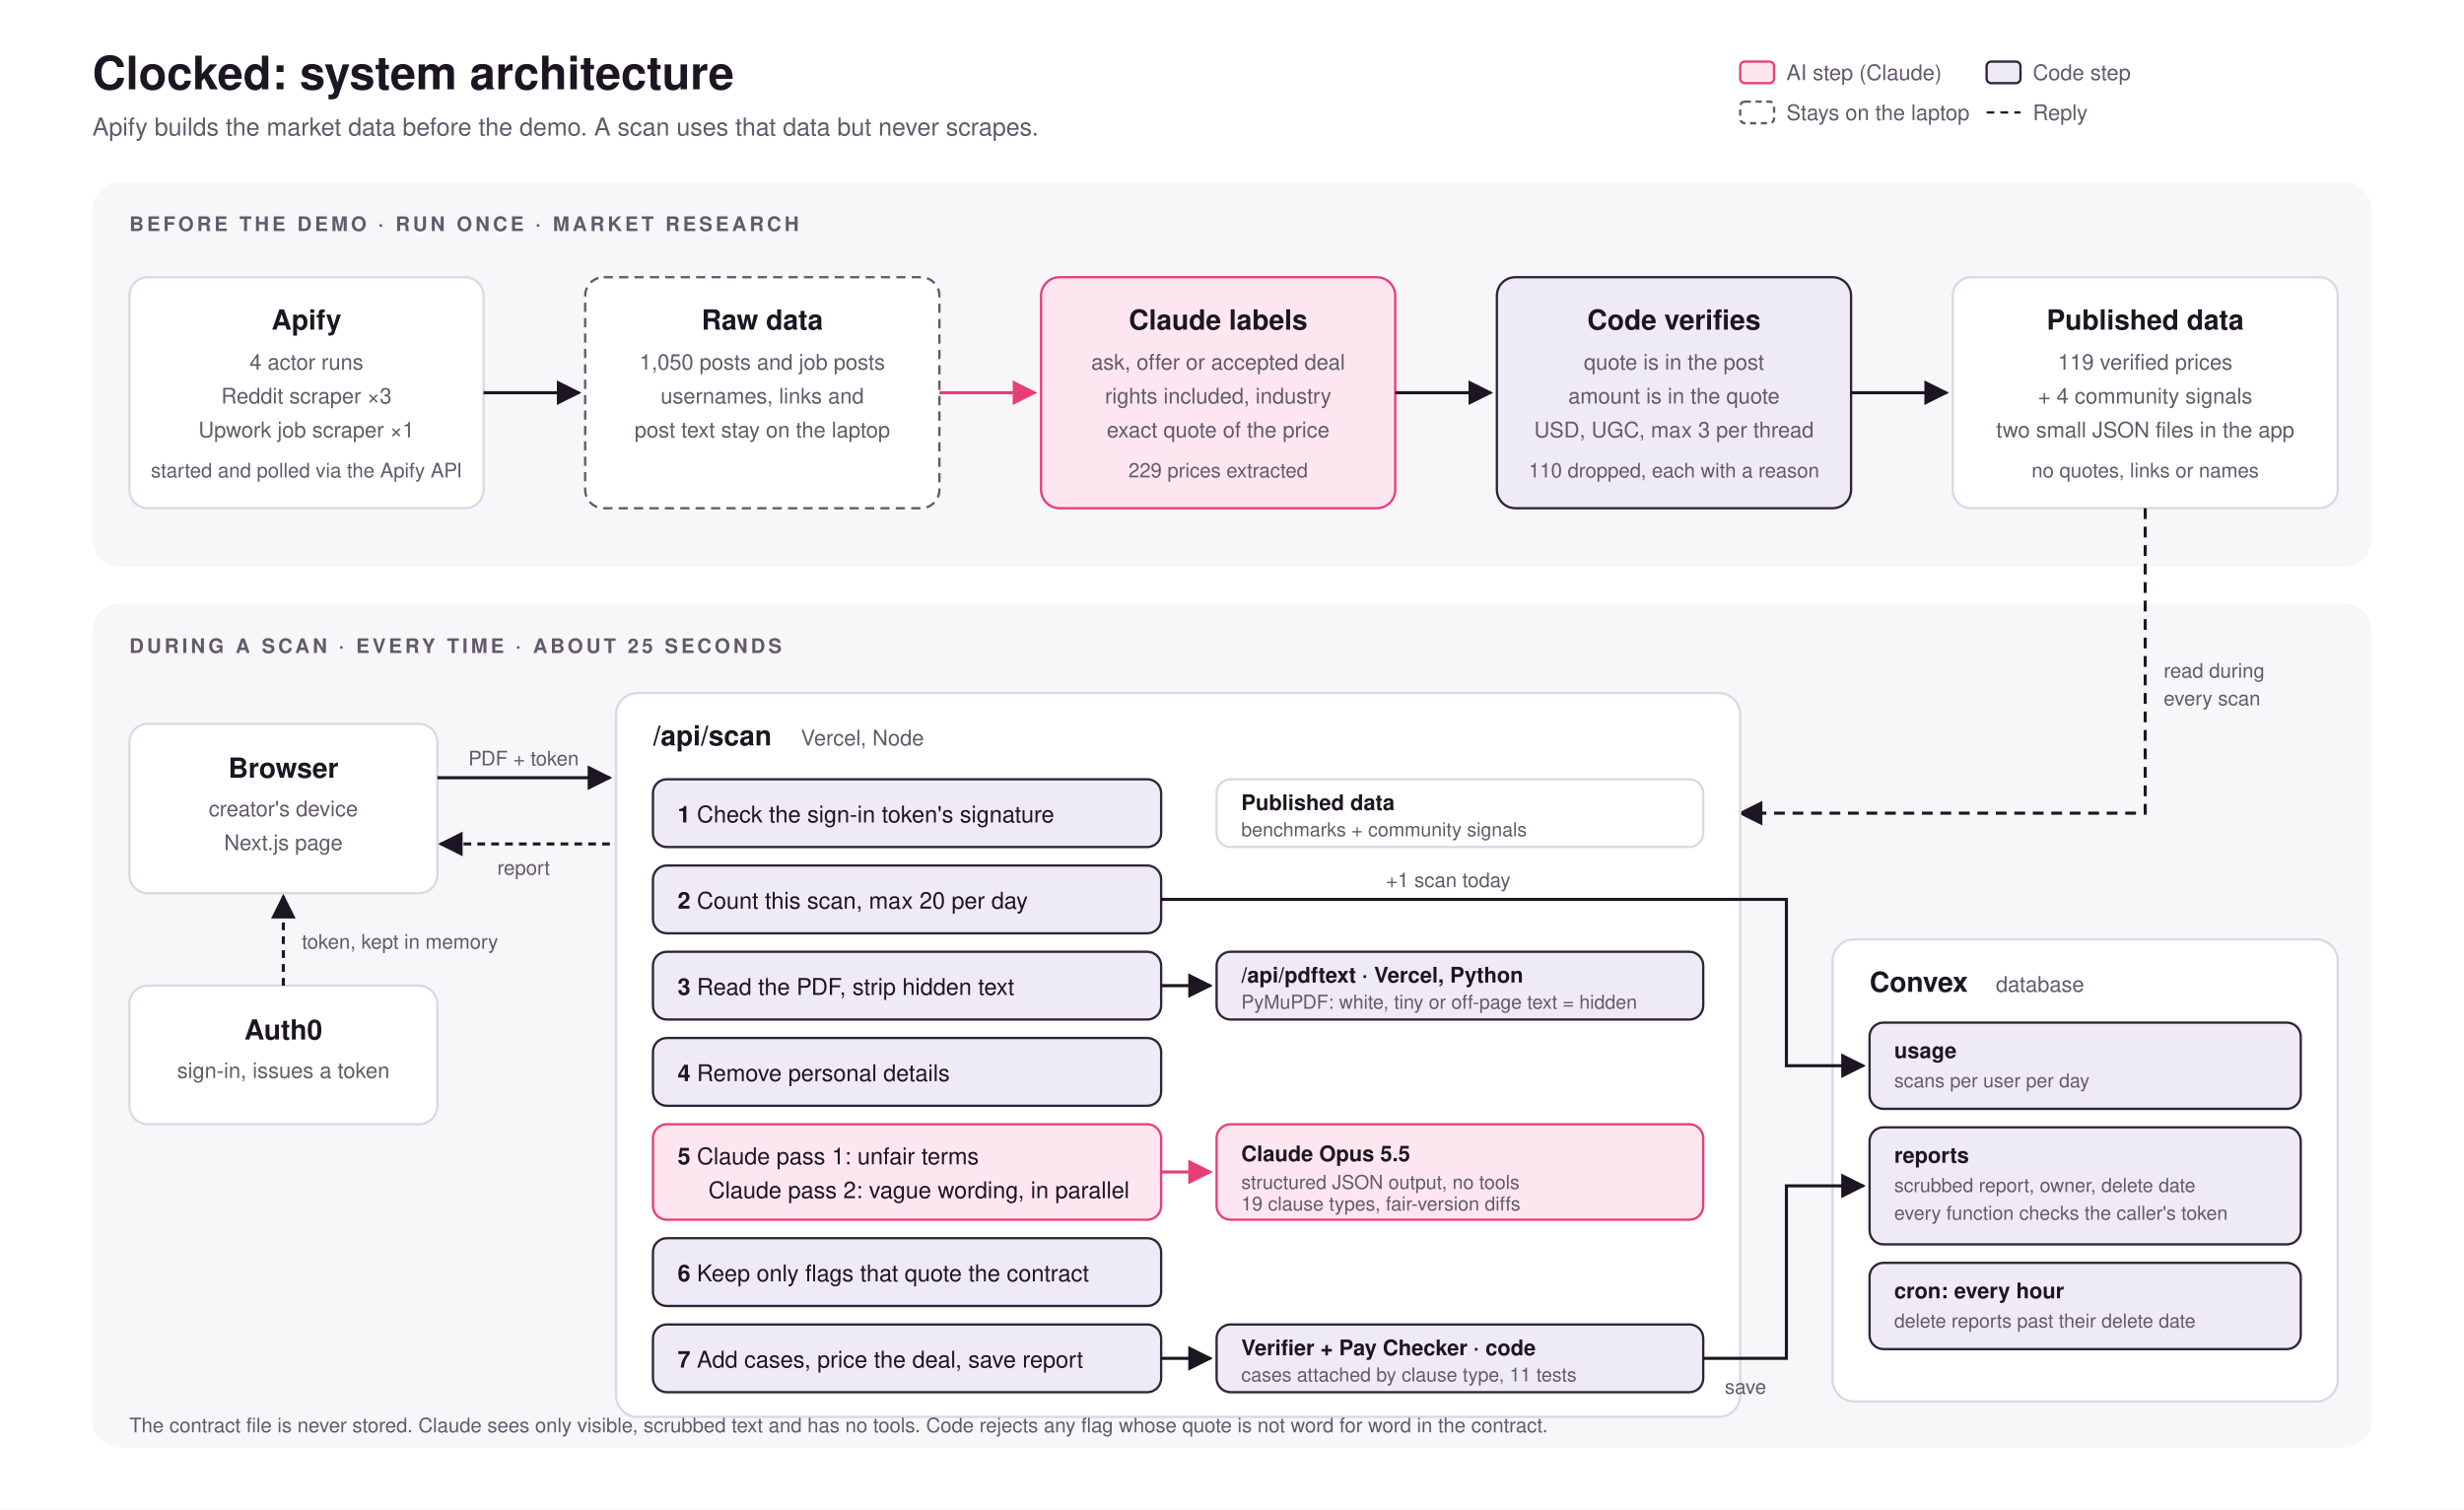
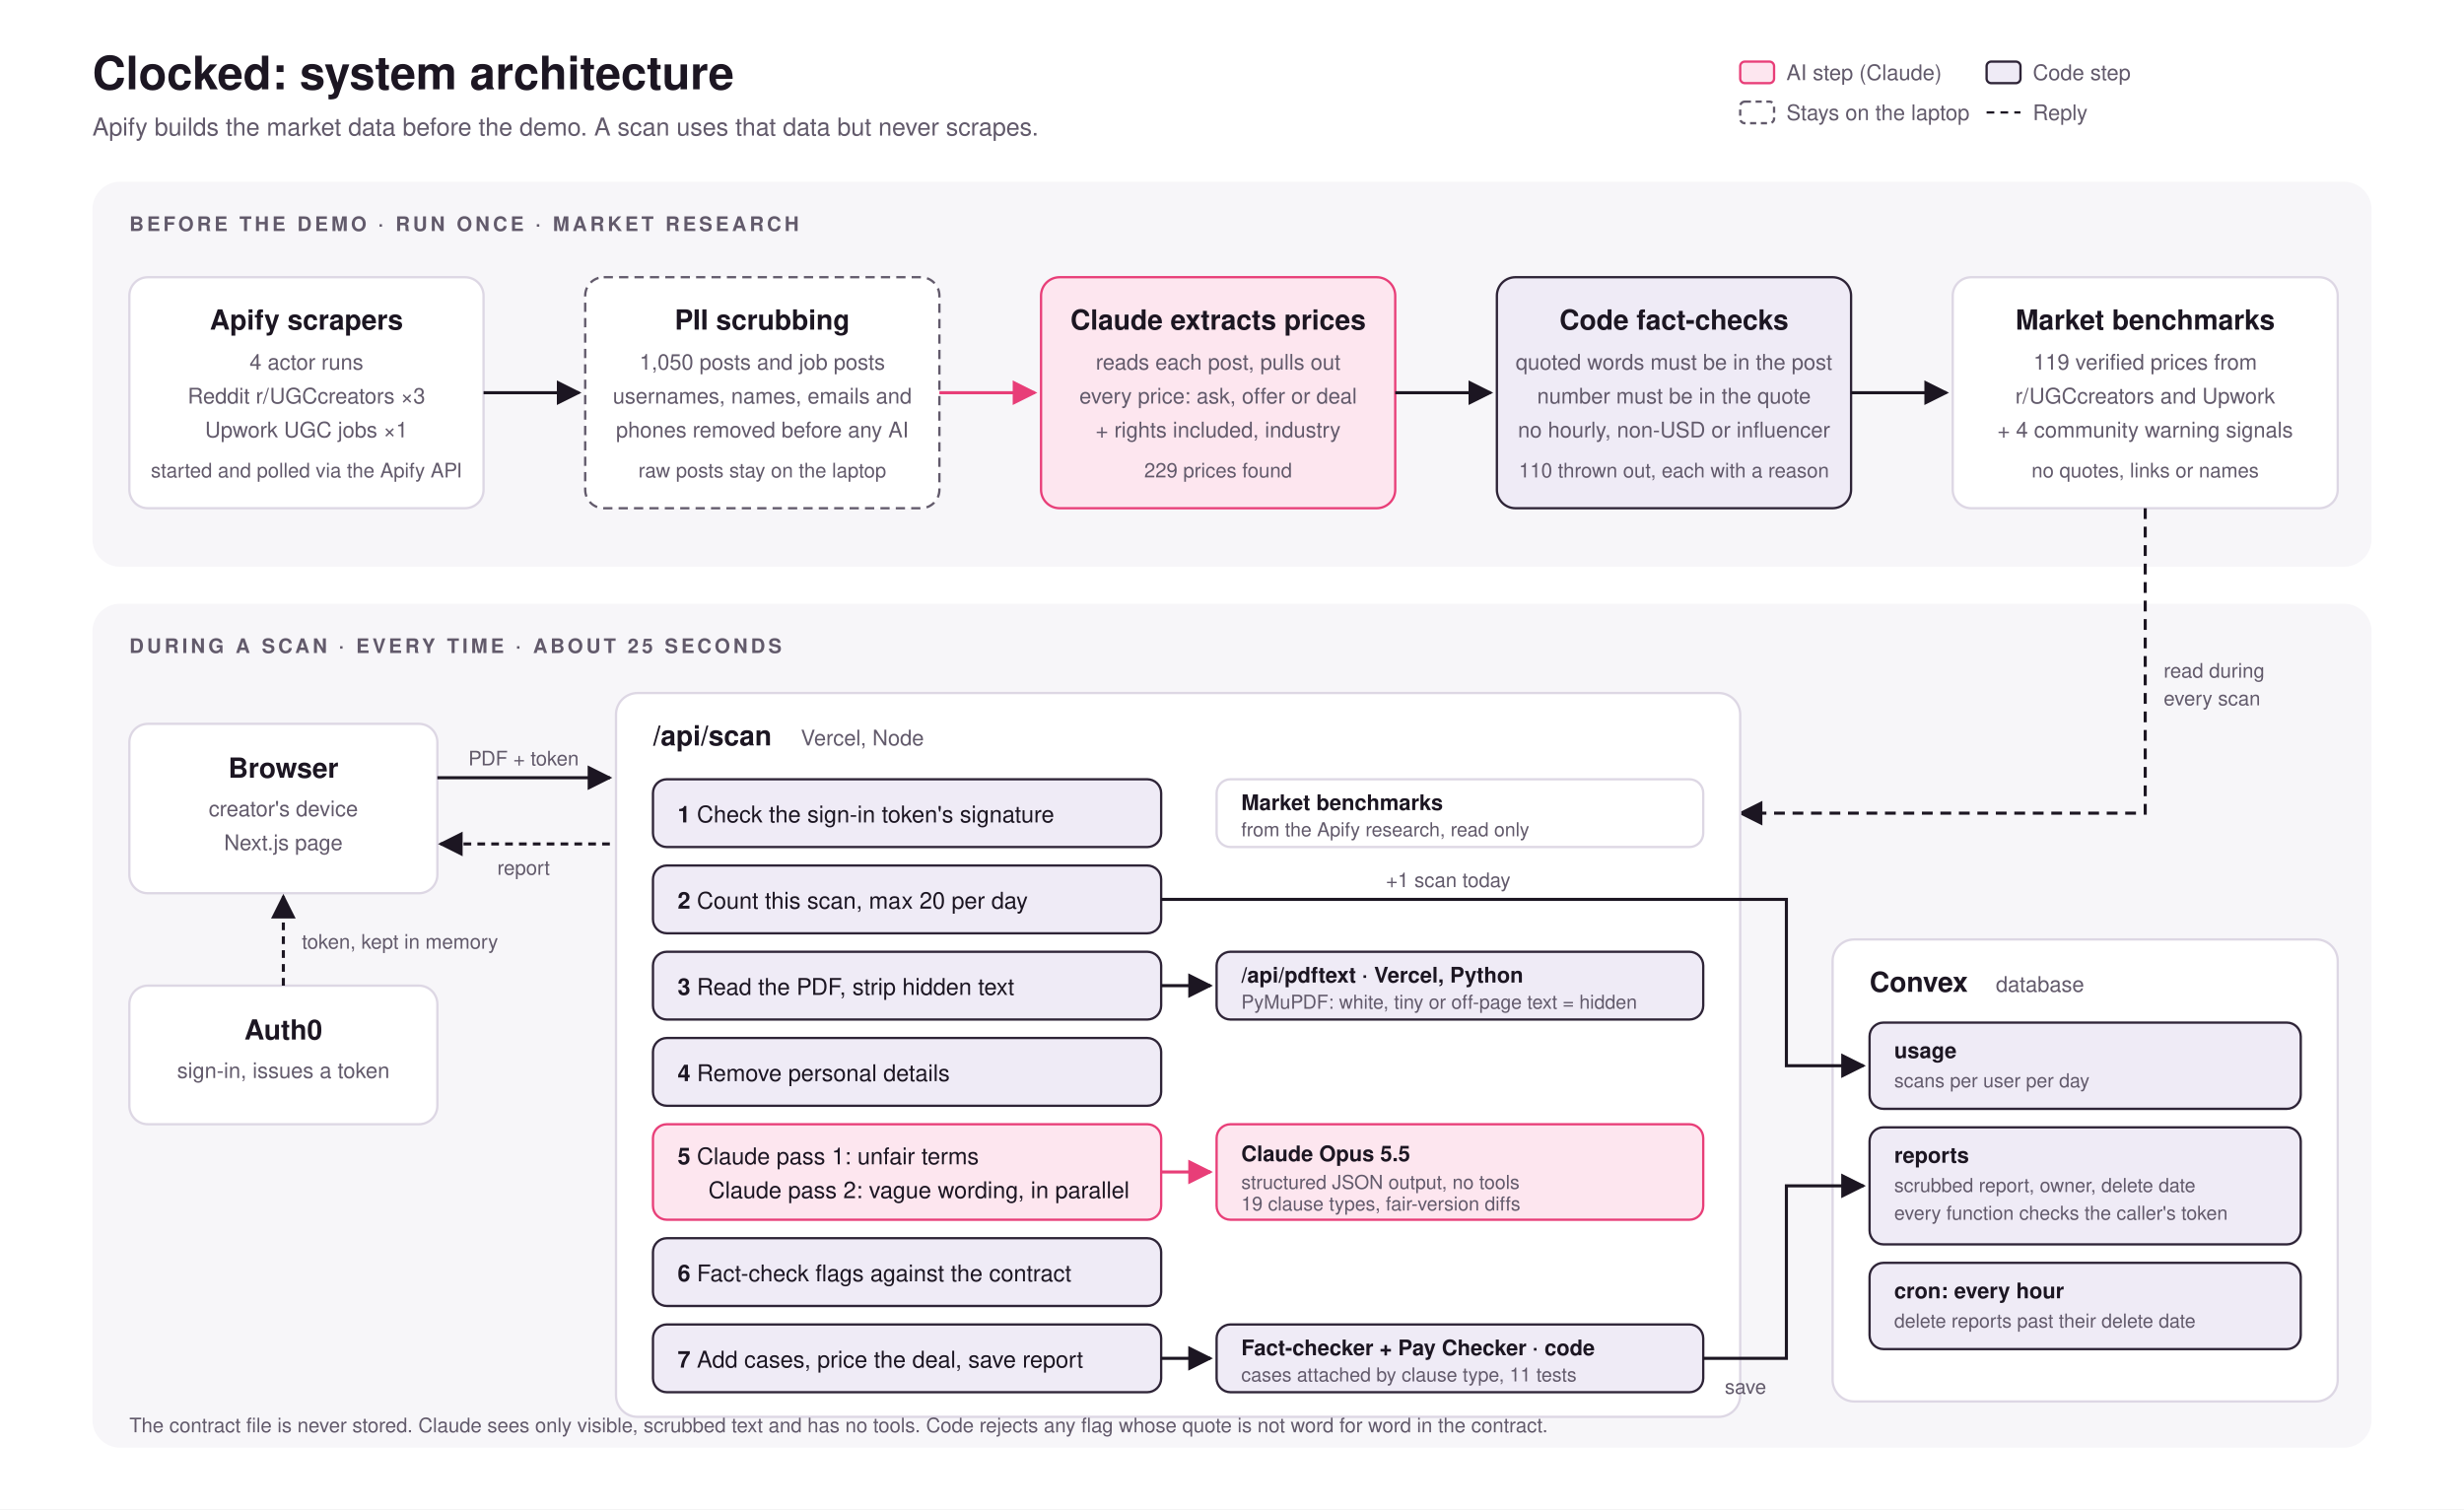
<svg xmlns="http://www.w3.org/2000/svg" width="1600" height="980" viewBox="0 0 1600 980" font-family="Helvetica, Arial, sans-serif">
  <defs>
    <marker id="ar" viewBox="0 0 10 10" refX="9" refY="5" markerWidth="8" markerHeight="8" orient="auto-start-reverse">
      <path d="M0 0 L10 5 L0 10 z" fill="#1c1622" />
    </marker>
    <marker id="arp" viewBox="0 0 10 10" refX="9" refY="5" markerWidth="8" markerHeight="8" orient="auto-start-reverse">
      <path d="M0 0 L10 5 L0 10 z" fill="#e83e78" />
    </marker>
  </defs>
  <rect width="1600" height="980" fill="#ffffff" />
  <text x="60" y="58" font-size="30" font-weight="700" fill="#1c1622">Clocked: system architecture</text>
  <text x="60" y="88" font-size="16" fill="#625a6b">Apify builds the market data before the demo. A scan uses that data but never scrapes.</text>
  <rect x="1130" y="40" width="22" height="14" rx="3" fill="#fde6ef" stroke="#e83e78" stroke-width="1.5" />
  <text x="1160" y="52" font-size="14" fill="#625a6b">AI step (Claude)</text>
  <rect x="1290" y="40" width="22" height="14" rx="3" fill="#efebf6" stroke="#2e2437" stroke-width="1.5" />
  <text x="1320" y="52" font-size="14" fill="#625a6b">Code step</text>
  <rect x="1130" y="66" width="22" height="14" rx="3" fill="#ffffff" stroke="#625a6b" stroke-width="1.5" stroke-dasharray="4 3" />
  <text x="1160" y="78" font-size="14" fill="#625a6b">Stays on the laptop</text>
  <line x1="1290" y1="73" x2="1312" y2="73" stroke="#1c1622" stroke-width="1.5" stroke-dasharray="5 4" />
  <text x="1320" y="78" font-size="14" fill="#625a6b">Reply</text>
  <rect x="60" y="118" width="1480" height="250" rx="18" fill="#f7f6f9" />
  <text x="84" y="150" font-size="13" font-weight="700" fill="#625a6b" letter-spacing="2">BEFORE THE DEMO · RUN ONCE · MARKET RESEARCH</text>
  <rect x="84" y="180" width="230" height="150" rx="12" fill="#ffffff" stroke="#ddd7e4" stroke-width="1.5" />
-   <text x="199" y="214" font-size="18" font-weight="700" fill="#1c1622" text-anchor="middle">Apify</text>
+   <text x="199" y="214" font-size="18" font-weight="700" fill="#1c1622" text-anchor="middle">Apify scrapers</text>
  <text x="199" y="240" font-size="14" fill="#625a6b" text-anchor="middle">4 actor runs</text>
-   <text x="199" y="262" font-size="14" fill="#625a6b" text-anchor="middle">Reddit scraper ×3</text>
-   <text x="199" y="284" font-size="14" fill="#625a6b" text-anchor="middle">Upwork job scraper ×1</text>
+   <text x="199" y="262" font-size="14" fill="#625a6b" text-anchor="middle">Reddit r/UGCcreators ×3</text>
+   <text x="199" y="284" font-size="14" fill="#625a6b" text-anchor="middle">Upwork UGC jobs ×1</text>
  <text x="199" y="310" font-size="13" fill="#625a6b" text-anchor="middle">started and polled via the Apify API</text>
  <line x1="314" y1="255" x2="376" y2="255" stroke="#1c1622" stroke-width="2" marker-end="url(#ar)" />
  <rect x="380" y="180" width="230" height="150" rx="12" fill="#ffffff" stroke="#625a6b" stroke-width="1.5" stroke-dasharray="6 4" />
-   <text x="495" y="214" font-size="18" font-weight="700" fill="#1c1622" text-anchor="middle">Raw data</text>
+   <text x="495" y="214" font-size="18" font-weight="700" fill="#1c1622" text-anchor="middle">PII scrubbing</text>
  <text x="495" y="240" font-size="14" fill="#625a6b" text-anchor="middle">1,050 posts and job posts</text>
-   <text x="495" y="262" font-size="14" fill="#625a6b" text-anchor="middle">usernames, links and</text>
-   <text x="495" y="284" font-size="14" fill="#625a6b" text-anchor="middle">post text stay on the laptop</text>
+   <text x="495" y="262" font-size="14" fill="#625a6b" text-anchor="middle">usernames, names, emails and</text>
+   <text x="495" y="284" font-size="14" fill="#625a6b" text-anchor="middle">phones removed before any AI</text>
+   <text x="495" y="310" font-size="13" fill="#625a6b" text-anchor="middle">raw posts stay on the laptop</text>
  <line x1="610" y1="255" x2="672" y2="255" stroke="#e83e78" stroke-width="2" marker-end="url(#arp)" />
  <rect x="676" y="180" width="230" height="150" rx="12" fill="#fde6ef" stroke="#e83e78" stroke-width="1.5" />
-   <text x="791" y="214" font-size="18" font-weight="700" fill="#1c1622" text-anchor="middle">Claude labels</text>
-   <text x="791" y="240" font-size="14" fill="#625a6b" text-anchor="middle">ask, offer or accepted deal</text>
-   <text x="791" y="262" font-size="14" fill="#625a6b" text-anchor="middle">rights included, industry</text>
-   <text x="791" y="284" font-size="14" fill="#625a6b" text-anchor="middle">exact quote of the price</text>
-   <text x="791" y="310" font-size="13" fill="#625a6b" text-anchor="middle">229 prices extracted</text>
+   <text x="791" y="214" font-size="18" font-weight="700" fill="#1c1622" text-anchor="middle">Claude extracts prices</text>
+   <text x="791" y="240" font-size="14" fill="#625a6b" text-anchor="middle">reads each post, pulls out</text>
+   <text x="791" y="262" font-size="14" fill="#625a6b" text-anchor="middle">every price: ask, offer or deal</text>
+   <text x="791" y="284" font-size="14" fill="#625a6b" text-anchor="middle">+ rights included, industry</text>
+   <text x="791" y="310" font-size="13" fill="#625a6b" text-anchor="middle">229 prices found</text>
  <line x1="906" y1="255" x2="968" y2="255" stroke="#1c1622" stroke-width="2" marker-end="url(#ar)" />
  <rect x="972" y="180" width="230" height="150" rx="12" fill="#efebf6" stroke="#2e2437" stroke-width="1.5" />
-   <text x="1087" y="214" font-size="18" font-weight="700" fill="#1c1622" text-anchor="middle">Code verifies</text>
-   <text x="1087" y="240" font-size="14" fill="#625a6b" text-anchor="middle">quote is in the post</text>
-   <text x="1087" y="262" font-size="14" fill="#625a6b" text-anchor="middle">amount is in the quote</text>
-   <text x="1087" y="284" font-size="14" fill="#625a6b" text-anchor="middle">USD, UGC, max 3 per thread</text>
-   <text x="1087" y="310" font-size="13" fill="#625a6b" text-anchor="middle">110 dropped, each with a reason</text>
+   <text x="1087" y="214" font-size="18" font-weight="700" fill="#1c1622" text-anchor="middle">Code fact-checks</text>
+   <text x="1087" y="240" font-size="14" fill="#625a6b" text-anchor="middle">quoted words must be in the post</text>
+   <text x="1087" y="262" font-size="14" fill="#625a6b" text-anchor="middle">number must be in the quote</text>
+   <text x="1087" y="284" font-size="14" fill="#625a6b" text-anchor="middle">no hourly, non-USD or influencer</text>
+   <text x="1087" y="310" font-size="13" fill="#625a6b" text-anchor="middle">110 thrown out, each with a reason</text>
  <line x1="1202" y1="255" x2="1264" y2="255" stroke="#1c1622" stroke-width="2" marker-end="url(#ar)" />
  <rect x="1268" y="180" width="250" height="150" rx="12" fill="#ffffff" stroke="#ddd7e4" stroke-width="1.5" />
-   <text x="1393" y="214" font-size="18" font-weight="700" fill="#1c1622" text-anchor="middle">Published data</text>
-   <text x="1393" y="240" font-size="14" fill="#625a6b" text-anchor="middle">119 verified prices</text>
-   <text x="1393" y="262" font-size="14" fill="#625a6b" text-anchor="middle">+ 4 community signals</text>
-   <text x="1393" y="284" font-size="14" fill="#625a6b" text-anchor="middle">two small JSON files in the app</text>
+   <text x="1393" y="214" font-size="18" font-weight="700" fill="#1c1622" text-anchor="middle">Market benchmarks</text>
+   <text x="1393" y="240" font-size="14" fill="#625a6b" text-anchor="middle">119 verified prices from</text>
+   <text x="1393" y="262" font-size="14" fill="#625a6b" text-anchor="middle">r/UGCcreators and Upwork</text>
+   <text x="1393" y="284" font-size="14" fill="#625a6b" text-anchor="middle">+ 4 community warning signals</text>
  <text x="1393" y="310" font-size="13" fill="#625a6b" text-anchor="middle">no quotes, links or names</text>
  <rect x="60" y="392" width="1480" height="548" rx="18" fill="#f7f6f9" />
  <text x="84" y="424" font-size="13" font-weight="700" fill="#625a6b" letter-spacing="2">DURING A SCAN · EVERY TIME · ABOUT 25 SECONDS</text>
  <path d="M1393 330 L1393 528 L1130 528" fill="none" stroke="#1c1622" stroke-width="2" stroke-dasharray="7 5" marker-end="url(#ar)" />
  <text x="1405" y="440" font-size="13" fill="#625a6b">read during</text>
  <text x="1405" y="458" font-size="13" fill="#625a6b">every scan</text>
  <rect x="84" y="470" width="200" height="110" rx="12" fill="#ffffff" stroke="#ddd7e4" stroke-width="1.5" />
  <text x="184" y="505" font-size="18" font-weight="700" fill="#1c1622" text-anchor="middle">Browser</text>
  <text x="184" y="530" font-size="14" fill="#625a6b" text-anchor="middle">creator's device</text>
  <text x="184" y="552" font-size="14" fill="#625a6b" text-anchor="middle">Next.js page</text>
  <rect x="84" y="640" width="200" height="90" rx="12" fill="#ffffff" stroke="#ddd7e4" stroke-width="1.5" />
  <text x="184" y="675" font-size="18" font-weight="700" fill="#1c1622" text-anchor="middle">Auth0</text>
  <text x="184" y="700" font-size="14" fill="#625a6b" text-anchor="middle">sign-in, issues a token</text>
  <line x1="184" y1="640" x2="184" y2="582" stroke="#1c1622" stroke-width="2" stroke-dasharray="5 4" marker-end="url(#ar)" />
  <text x="196" y="616" font-size="13" fill="#625a6b">token, kept in memory</text>
  <line x1="284" y1="505" x2="396" y2="505" stroke="#1c1622" stroke-width="2" marker-end="url(#ar)" />
  <text x="340" y="497" font-size="13" fill="#625a6b" text-anchor="middle">PDF + token</text>
  <line x1="396" y1="548" x2="286" y2="548" stroke="#1c1622" stroke-width="2" stroke-dasharray="5 4" marker-end="url(#ar)" />
  <text x="340" y="568" font-size="13" fill="#625a6b" text-anchor="middle">report</text>
  <rect x="400" y="450" width="730" height="470" rx="14" fill="#ffffff" stroke="#ddd7e4" stroke-width="1.5" />
  <text x="424" y="484" font-size="18" font-weight="700" fill="#1c1622">/api/scan</text>
  <text x="520" y="484" font-size="14" fill="#625a6b">Vercel, Node</text>
  <rect x="424" y="506" width="330" height="44" rx="9" fill="#efebf6" stroke="#2e2437" stroke-width="1.5" />
  <text x="440" y="534" font-size="15" fill="#1c1622">
    <tspan font-weight="700">1</tspan>  Check the sign-in token's signature</text>
  <rect x="424" y="562" width="330" height="44" rx="9" fill="#efebf6" stroke="#2e2437" stroke-width="1.5" />
  <text x="440" y="590" font-size="15" fill="#1c1622">
    <tspan font-weight="700">2</tspan>  Count this scan, max 20 per day</text>
  <rect x="424" y="618" width="330" height="44" rx="9" fill="#efebf6" stroke="#2e2437" stroke-width="1.5" />
  <text x="440" y="646" font-size="15" fill="#1c1622">
    <tspan font-weight="700">3</tspan>  Read the PDF, strip hidden text</text>
  <rect x="424" y="674" width="330" height="44" rx="9" fill="#efebf6" stroke="#2e2437" stroke-width="1.5" />
  <text x="440" y="702" font-size="15" fill="#1c1622">
    <tspan font-weight="700">4</tspan>  Remove personal details</text>
  <rect x="424" y="730" width="330" height="62" rx="9" fill="#fde6ef" stroke="#e83e78" stroke-width="1.5" />
  <text x="440" y="756" font-size="15" fill="#1c1622">
    <tspan font-weight="700">5</tspan>  Claude pass 1: unfair terms</text>
  <text x="460" y="778" font-size="15" fill="#1c1622">Claude pass 2: vague wording, in parallel</text>
  <rect x="424" y="804" width="330" height="44" rx="9" fill="#efebf6" stroke="#2e2437" stroke-width="1.5" />
  <text x="440" y="832" font-size="15" fill="#1c1622">
-     <tspan font-weight="700">6</tspan>  Keep only flags that quote the contract</text>
+     <tspan font-weight="700">6</tspan>  Fact-check flags against the contract</text>
  <rect x="424" y="860" width="330" height="44" rx="9" fill="#efebf6" stroke="#2e2437" stroke-width="1.5" />
  <text x="440" y="888" font-size="15" fill="#1c1622">
    <tspan font-weight="700">7</tspan>  Add cases, price the deal, save report</text>
  <rect x="790" y="618" width="316" height="44" rx="9" fill="#efebf6" stroke="#2e2437" stroke-width="1.5" />
  <text x="806" y="638" font-size="14" font-weight="700" fill="#1c1622">/api/pdftext  · Vercel, Python</text>
  <text x="806" y="655" font-size="12.5" fill="#625a6b">PyMuPDF: white, tiny or off-page text = hidden</text>
  <line x1="754" y1="640" x2="786" y2="640" stroke="#1c1622" stroke-width="2" marker-end="url(#ar)" />
  <rect x="790" y="730" width="316" height="62" rx="9" fill="#fde6ef" stroke="#e83e78" stroke-width="1.5" />
  <text x="806" y="754" font-size="14" font-weight="700" fill="#1c1622">Claude Opus 5.5</text>
  <text x="806" y="772" font-size="12.5" fill="#625a6b">structured JSON output, no tools</text>
  <text x="806" y="786" font-size="12.5" fill="#625a6b">19 clause types, fair-version diffs</text>
  <line x1="754" y1="761" x2="786" y2="761" stroke="#e83e78" stroke-width="2" marker-end="url(#arp)" />
  <rect x="790" y="506" width="316" height="44" rx="9" fill="#ffffff" stroke="#ddd7e4" stroke-width="1.5" />
-   <text x="806" y="526" font-size="14" font-weight="700" fill="#1c1622">Published data</text>
-   <text x="806" y="543" font-size="12.5" fill="#625a6b">benchmarks + community signals</text>
+   <text x="806" y="526" font-size="14" font-weight="700" fill="#1c1622">Market benchmarks</text>
+   <text x="806" y="543" font-size="12.5" fill="#625a6b">from the Apify research, read only</text>
  <rect x="790" y="860" width="316" height="44" rx="9" fill="#efebf6" stroke="#2e2437" stroke-width="1.5" />
-   <text x="806" y="880" font-size="14" font-weight="700" fill="#1c1622">Verifier + Pay Checker  · code</text>
+   <text x="806" y="880" font-size="14" font-weight="700" fill="#1c1622">Fact-checker + Pay Checker · code</text>
  <text x="806" y="897" font-size="12.5" fill="#625a6b">cases attached by clause type, 11 tests</text>
  <line x1="754" y1="882" x2="786" y2="882" stroke="#1c1622" stroke-width="2" marker-end="url(#ar)" />
  <rect x="1190" y="610" width="328" height="300" rx="14" fill="#ffffff" stroke="#ddd7e4" stroke-width="1.5" />
  <text x="1214" y="644" font-size="18" font-weight="700" fill="#1c1622">Convex</text>
  <text x="1296" y="644" font-size="14" fill="#625a6b">database</text>
  <rect x="1214" y="664" width="280" height="56" rx="9" fill="#efebf6" stroke="#2e2437" stroke-width="1.5" />
  <text x="1230" y="687" font-size="14" font-weight="700" fill="#1c1622">usage</text>
  <text x="1230" y="706" font-size="12.5" fill="#625a6b">scans per user per day</text>
  <rect x="1214" y="732" width="280" height="76" rx="9" fill="#efebf6" stroke="#2e2437" stroke-width="1.5" />
  <text x="1230" y="755" font-size="14" font-weight="700" fill="#1c1622">reports</text>
  <text x="1230" y="774" font-size="12.5" fill="#625a6b">scrubbed report, owner, delete date</text>
  <text x="1230" y="792" font-size="12.5" fill="#625a6b">every function checks the caller's token</text>
  <rect x="1214" y="820" width="280" height="56" rx="9" fill="#efebf6" stroke="#2e2437" stroke-width="1.5" />
  <text x="1230" y="843" font-size="14" font-weight="700" fill="#1c1622">cron: every hour</text>
  <text x="1230" y="862" font-size="12.5" fill="#625a6b">delete reports past their delete date</text>
  <path d="M754 584 L1160 584 L1160 692 L1210 692" fill="none" stroke="#1c1622" stroke-width="2" marker-end="url(#ar)" />
  <text x="900" y="576" font-size="13" fill="#625a6b">+1 scan today</text>
  <path d="M1106 882 L1160 882 L1160 770 L1210 770" fill="none" stroke="#1c1622" stroke-width="2" marker-end="url(#ar)" />
  <text x="1120" y="905" font-size="13" fill="#625a6b">save</text>
  <text x="84" y="930" font-size="13" fill="#625a6b">The contract file is never stored. Claude sees only visible, scrubbed text and has no tools. Code rejects any flag whose quote is not word for word in the contract.</text>
</svg>
